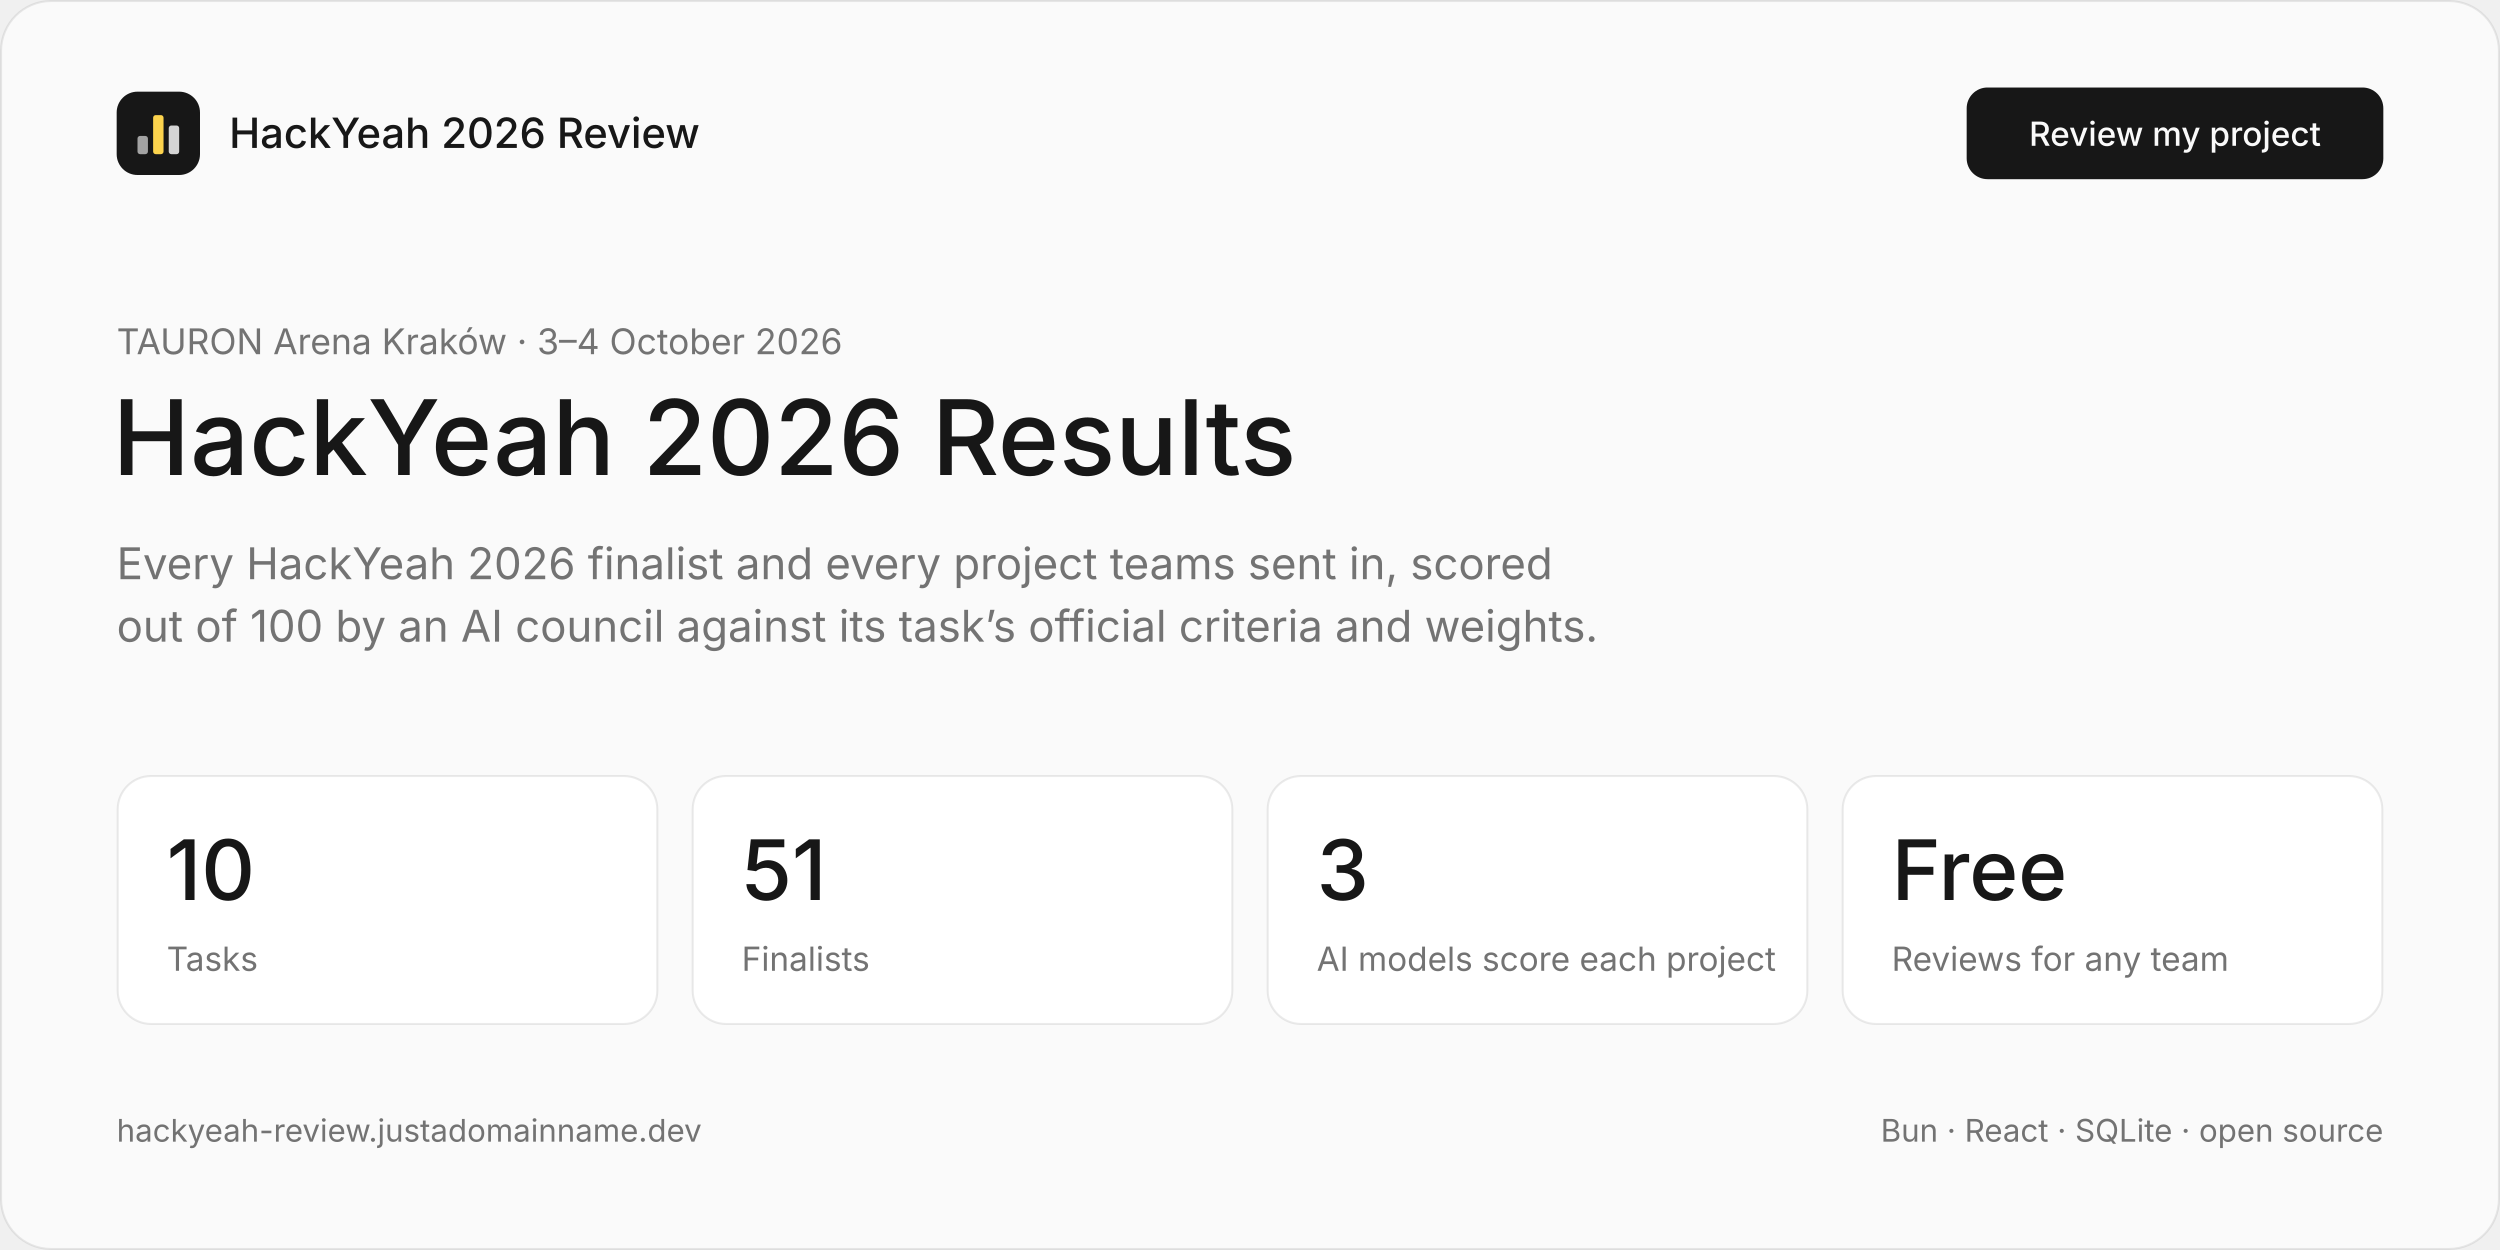
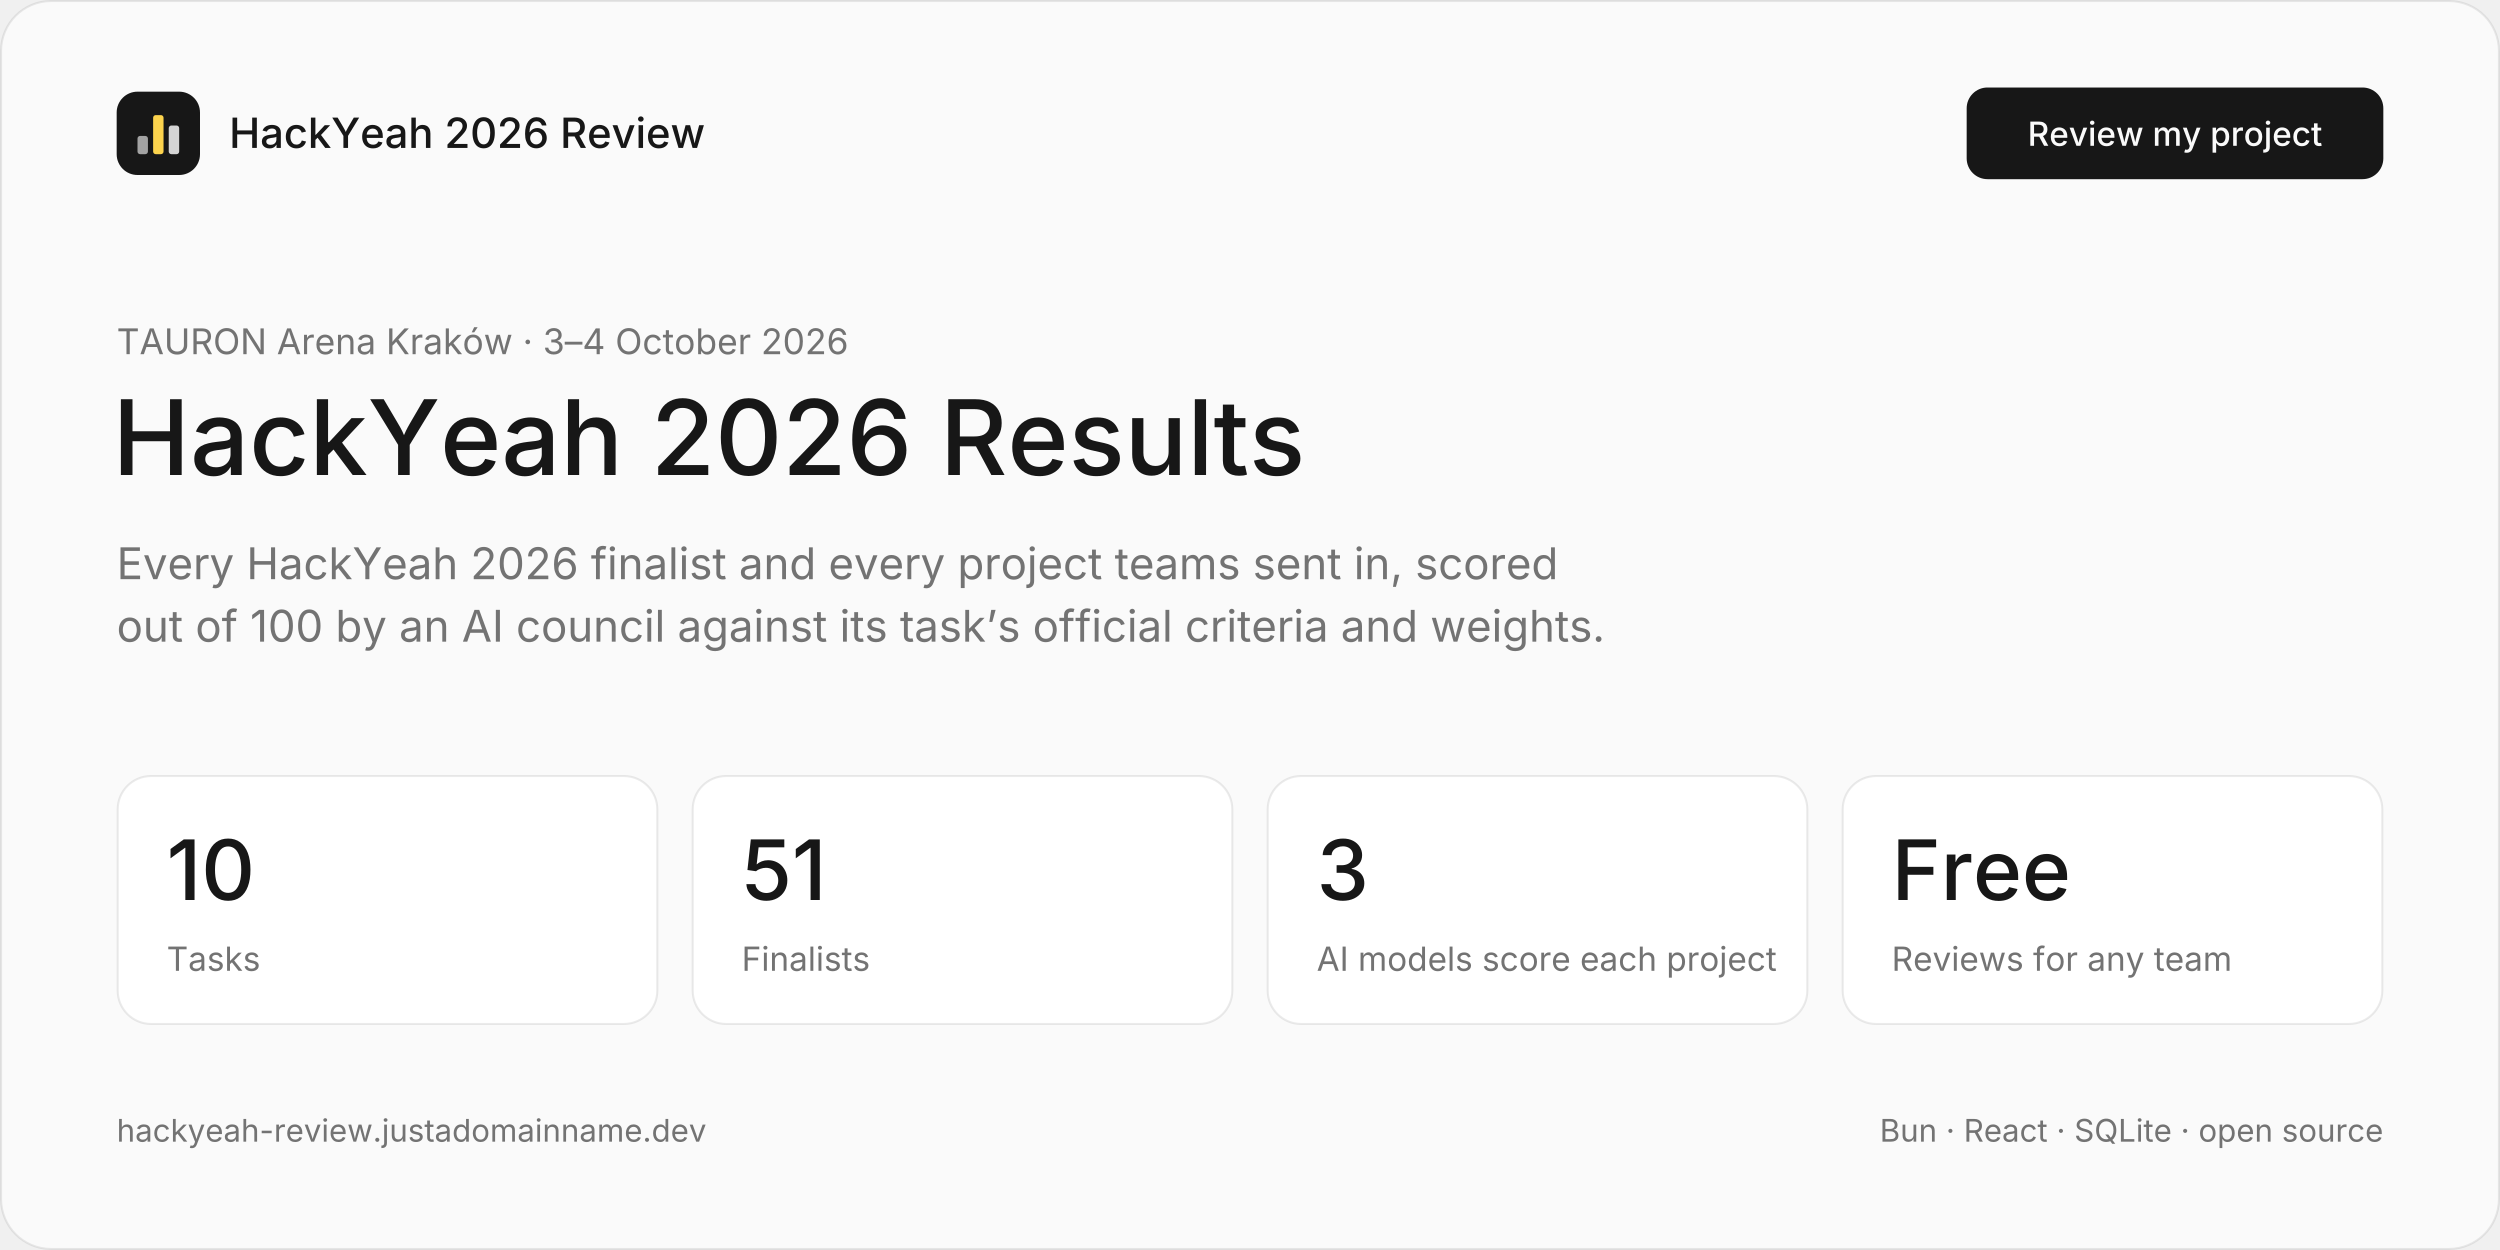
<svg xmlns="http://www.w3.org/2000/svg" width="1200" height="600" viewBox="0 0 1200 600" role="img" aria-label="HackYeah 2026 Results: every finalist and every project teams sent in, scored out of 100 by an AI council">
  <style>
-     text { font-family: Inter, -apple-system, BlinkMacSystemFont, "Segoe UI", Helvetica, Arial, sans-serif; fill: #171717; }
    .bg { fill: #fafafa; stroke: rgba(0, 0, 0, 0.08); }
    .card { fill: #ffffff; stroke: rgba(0, 0, 0, 0.08); }
+     .fg { fill: #171717; }
+     .muted { fill: #737373; }
    .btn { fill: #171717; }
    .btn-text { fill: #fafafa; }
-     .muted { fill: #737373; }
    .icon { stroke: none; }
    @media (prefers-color-scheme: dark) {
-       text { fill: #f5f5f5; }
      .bg { fill: #171717; stroke: rgba(255, 255, 255, 0.1); }
      .card { fill: #252525; stroke: rgba(255, 255, 255, 0.08); }
+       .fg { fill: #f5f5f5; }
+       .muted { fill: #a3a3a3; }
      .btn { fill: #f5f5f5; }
      .btn-text { fill: #171717; }
-       .muted { fill: #a3a3a3; }
      .icon { stroke: rgba(255, 255, 255, 0.16); }
    }
  </style>
  <rect class="bg" x="0.5" y="0.5" width="1199" height="599" rx="24" />
  <g transform="translate(56 44) scale(1.25)">
    <rect class="icon" width="32" height="32" rx="8" fill="#171717" />
    <rect x="8" y="17" width="4" height="7" rx="1" fill="#a3a3a3" />
    <rect x="14" y="9" width="4" height="15" rx="1" fill="#fcd34d" />
    <rect x="20" y="13" width="4" height="11" rx="1" fill="#d4d4d4" />
  </g>
-   <text x="110" y="71" font-size="20" font-weight="500">HackYeah 2026 Review</text>
  <rect class="btn" x="944" y="42" width="200" height="44" rx="10" />
-   <text class="btn-text" x="1044" y="70" font-size="16" font-weight="500" text-anchor="middle">Review my project</text>
-   <text class="muted" x="56" y="170" font-size="17">TAURON Arena Kraków · 3–4 October 2026</text>
-   <text x="54" y="228" font-size="50" font-weight="500">HackYeah 2026 Results</text>
-   <text class="muted" font-size="21">
-     <tspan x="56" y="278">Every HackYeah 2026 finalist and every project teams sent in, scored</tspan>
-     <tspan x="56" y="308">out of 100 by an AI council against its task’s official criteria and weights.</tspan>
-   </text>
-   <g font-variant-numeric="tabular-nums">
-     <rect class="card" x="56.5" y="372.5" width="259" height="119" rx="16" />
-     <text x="80" y="432" font-size="40" font-weight="500">10</text>
-     <text class="muted" x="80" y="466" font-size="16">Tasks</text>
-     <rect class="card" x="332.5" y="372.5" width="259" height="119" rx="16" />
-     <text x="356" y="432" font-size="40" font-weight="500">51</text>
-     <text class="muted" x="356" y="466" font-size="16">Finalists</text>
-     <rect class="card" x="608.5" y="372.5" width="259" height="119" rx="16" />
-     <text x="632" y="432" font-size="40" font-weight="500">3</text>
-     <text class="muted" x="632" y="466" font-size="16">AI models score each project</text>
-     <rect class="card" x="884.5" y="372.5" width="259" height="119" rx="16" />
-     <text x="908" y="432" font-size="40" font-weight="500">Free</text>
-     <text class="muted" x="908" y="466" font-size="16">Reviews for any team</text>
-   </g>
-   <text class="muted" x="56" y="548" font-size="15">hackyeah-review.justadomainname.dev</text>
-   <text class="muted" x="1144" y="548" font-size="15" text-anchor="end">Bun · React · SQLite · open source</text>
+   <rect class="card" x="56.5" y="372.5" width="259" height="119" rx="16" />
+   <rect class="card" x="332.5" y="372.5" width="259" height="119" rx="16" />
+   <rect class="card" x="608.5" y="372.5" width="259" height="119" rx="16" />
+   <rect class="card" x="884.5" y="372.5" width="259" height="119" rx="16" />
+   <defs>
+     <path id="g500-38" d="M393 0L165 0L165-1490L393-1490L393-860L1131-860L1131-1490L1360-1490L1360 0L1131 0L1131-664L393-664" />
+     <path id="g500-130" d="M461 25Q355 25 269-14Q183-54 133-130Q83-206 83-316Q83-411 120-472Q156-533 219-569Q281-605 358-623Q434-641 513-650Q612-662 674-669Q736-677 766-694Q795-712 795-751L795-757Q795-820 771-863Q747-906 700-929Q652-953 581-953Q508-953 456-930Q403-908 371-873Q338-838 322-800L115-854Q153-954 224-1015Q295-1076 387-1104Q479-1132 577-1132Q645-1132 721-1116Q797-1100 864-1058Q931-1016 973-940Q1015-864 1015-742L1015 0L802 0L802-153L791-153Q769-110 726-69Q683-28 618-1Q552 25 461 25M510-152Q600-152 664-187Q728-222 762-280Q796-338 796-403L796-546Q784-534 751-524Q717-515 674-507Q631-500 591-495Q551-490 525-487Q463-479 412-460Q360-441 330-406Q299-371 299-313Q299-260 327-224Q354-188 401-170Q448-152 510-152" />
+     <path id="g500-146" d="M618 23Q460 23 343-49Q226-121 161-251Q96-381 96-553Q96-727 161-857Q226-988 343-1060Q460-1132 618-1132Q705-1132 781-1109Q857-1087 919-1044Q980-1002 1023-940Q1065-879 1086-802L877-752Q866-795 843-830Q820-866 788-892Q755-918 713-932Q670-946 619-946Q518-946 452-892Q385-839 353-750Q320-661 320-553Q320-446 353-357Q385-269 452-216Q518-163 619-163Q671-163 714-177Q757-192 791-218Q825-245 848-282Q871-320 881-365L1089-315Q1069-236 1026-173Q983-111 922-67Q860-23 783 0Q706 23 618 23" />
+     <path id="g500-180" d="M368 0L148 0L148-1490L368-1490L368-646L388-646L829-1118L1093-1118L643-636L1124 0L852 0L475-501L368-394" />
+     <path id="g500-119" d="M828 0L600 0L600-593L51-1490L317-1490L597-1015Q644-937 680-865Q698-828 716-783Q735-830 754-868Q789-940 833-1015L1110-1490L1375-1490L828-593" />
+     <path id="g500-151" d="M630 23Q465 23 345-48Q225-119 161-248Q96-377 96-551Q96-723 160-854Q223-985 339-1058Q455-1132 611-1132Q707-1132 796-1100Q885-1069 956-1002Q1027-935 1069-828Q1110-722 1110-570L1110-492L317-492Q321-391 357-320Q396-240 467-199Q538-159 632-159Q694-159 744-176Q794-194 831-229Q867-265 886-317L1093-268Q1066-182 1003-116Q939-50 845-13Q750 23 630 23M318-656L892-656Q885-726 862-784Q830-862 768-906Q705-950 611-950Q518-950 452-905Q386-860 352-787Q323-726 318-656" />
+     <path id="g500-164" d="M368-662L368 0L148 0L148-1490L366-1490L366-918Q411-1012 479-1063Q572-1132 704-1132Q818-1132 904-1084Q989-1036 1037-942Q1084-849 1084-710L1084 0L864 0L864-683Q864-804 801-872Q738-940 628-940Q554-940 495-907Q436-875 402-813Q368-751 368-662" />
+     <path id="g500-260" d="M1128 0L144 0L144-165L650-688Q728-770 780-833Q832-896 859-954Q886-1012 886-1078Q886-1153 852-1207Q817-1261 758-1290Q698-1319 622-1319Q543-1319 484-1286Q425-1254 393-1195Q361-1136 361-1056L142-1056Q142-1192 205-1294Q268-1397 377-1453Q486-1510 626-1510Q768-1510 876-1454Q983-1398 1044-1302Q1105-1207 1105-1086Q1105-1004 1075-926Q1044-848 968-750Q891-652 752-512L460-207L460-195L1128-195" />
+     <path id="g500-258" d="M661 20Q487 20 365-70Q243-160 178-330Q113-501 113-744Q113-986 178-1157Q243-1328 366-1419Q488-1510 661-1510Q833-1510 956-1419Q1079-1328 1144-1157Q1209-986 1209-744Q1209-502 1145-331Q1080-160 958-70Q835 20 661 20M661-175Q764-175 836-242Q908-310 946-437Q983-564 983-744Q983-925 946-1053Q908-1181 836-1248Q764-1316 661-1316Q558-1316 486-1248Q414-1180 376-1052Q338-925 338-744Q338-564 376-437Q414-310 486-242Q558-175 661-175" />
+     <path id="g500-264" d="M659 20Q559 20 462-15Q364-51 286-132Q207-214 160-352Q113-490 113-695Q113-889 152-1040Q191-1191 265-1296Q339-1401 443-1455Q547-1510 678-1510Q810-1510 914-1457Q1017-1405 1083-1313Q1148-1221 1164-1102L940-1102Q917-1193 851-1251Q784-1310 678-1310Q569-1310 492-1246Q414-1182 374-1062Q333-943 333-774L344-774Q382-837 438-882Q494-928 565-952Q635-976 713-976Q843-976 948-913Q1053-851 1116-740Q1178-629 1178-487Q1178-344 1113-229Q1048-114 932-47Q815 20 659 20M658-172Q743-172 810-214Q877-256 917-326Q956-397 956-484Q956-570 918-639Q880-709 814-750Q747-791 662-791Q598-791 544-766Q489-742 448-698Q407-655 384-599Q361-544 361-482Q361-399 400-328Q438-258 506-215Q573-172 658-172" />
+     <path id="g500-87" d="M393 0L165 0L165-1490L699-1490Q871-1490 986-1430Q1101-1371 1158-1265Q1215-1159 1215-1022Q1215-884 1158-780Q1100-677 985-620Q965-610 943-602L1271 0L1012 0L710-563Q704-563 697-563L393-563L393 0M393-1295L393-758L675-758Q785-758 853-789Q920-821 952-880Q984-939 984-1022Q984-1106 952-1167Q920-1228 852-1261Q784-1295 673-1295" />
+     <path id="g500-230" d="M708 0L468 0L46-1118L284-1118L505-483Q542-378 568-273Q579-230 590-187Q600-230 611-273Q637-378 673-483L894-1118L1130-1118" />
+     <path id="g500-167" d="M368 0L148 0L148-1118L368-1118L368 0M259-1289Q202-1289 162-1327Q121-1365 121-1419Q121-1474 162-1512Q202-1550 259-1550Q316-1550 357-1512Q398-1474 398-1419Q398-1365 357-1327Q316-1289 259-1289" />
+     <path id="g500-233" d="M614 0L393 0L57-1118L289-1118L412-655Q439-551 470-424Q493-330 514-220Q536-326 558-418Q589-546 617-655L740-1118L960-1118L1081-655Q1109-549 1140-421Q1162-328 1183-221Q1204-327 1226-419Q1256-547 1284-655L1407-1118L1641-1118L1304 0L1083 0L945-481Q924-554 904-633Q884-713 865-796Q857-831 849-866Q841-831 833-797Q813-713 793-632Q773-552 752-481" />
+     <path id="g500-187" d="M368 0L148 0L148-1118L357-1118L362-910Q384-971 420-1015Q470-1076 537-1106Q604-1137 677-1137Q799-1137 874-1062Q934-1001 963-903Q985-962 1023-1007Q1077-1071 1154-1104Q1230-1137 1317-1137Q1416-1137 1497-1094Q1577-1051 1624-966Q1671-881 1671-754L1671 0L1451 0L1451-732Q1451-844 1389-894Q1326-944 1241-944Q1172-944 1122-915Q1072-886 1045-834Q1018-783 1018-716L1018 0L801 0L801-746Q801-836 744-890Q686-944 597-944Q536-944 484-915Q431-887 400-831Q368-776 368-695" />
+     <path id="g500-240" d="M133 402L187 223L212 229Q269 244 315 237Q360 230 394 195Q427 159 447 87L471 5L46-1118L284-1118L505-483Q542-377 567-272Q576-231 586-190Q597-231 608-273Q634-378 671-483L896-1118L1132-1118L646 155Q612 245 563 305Q513 365 445 396Q377 426 287 426Q235 426 194 419Q153 411 133 402" />
+     <path id="g500-207" d="M368 418L148 418L148-1118L362-1118L362-936L380-936Q400-971 436-1017Q471-1063 535-1097Q598-1132 703-1132Q837-1132 943-1064Q1048-996 1109-867Q1170-738 1170-556Q1170-376 1110-246Q1050-117 945-47Q839 22 703 22Q602 22 538-12Q473-47 437-93Q400-139 380-175L368-175L368 418M654-165Q750-165 815-217Q880-269 913-358Q945-447 945-558Q945-668 913-755Q880-843 816-894Q751-945 654-945Q560-945 495-896Q430-848 397-761Q364-675 364-558Q364-442 398-353Q431-265 496-215Q561-165 654-165" />
+     <path id="g500-210" d="M368 0L148 0L148-1118L361-1118L361-938L373-938Q404-1030 481-1082Q558-1134 656-1134Q677-1134 704-1132Q731-1131 749-1128L749-918Q737-922 703-926Q669-930 634-930Q558-930 497-898Q436-866 402-809Q368-753 368-679" />
+     <path id="g500-195" d="M618 23Q461 23 344-49Q226-121 161-251Q96-381 96-553Q96-727 161-857Q226-988 344-1060Q461-1132 618-1132Q776-1132 894-1060Q1011-988 1076-857Q1141-727 1141-553Q1141-381 1076-251Q1011-121 894-49Q776 23 618 23M618-163Q720-163 787-216Q853-270 886-358Q918-447 918-553Q918-660 886-749Q853-839 787-892Q720-946 618-946Q517-946 451-892Q385-839 353-750Q320-661 320-553Q320-447 353-358Q385-270 451-216Q517-163 618-163" />
+     <path id="g500-179" d="M147 71L147-1118L368-1118L368 72Q369 186 328 263Q286 340 206 379Q126 418 10 418L-34 418L-34 229L1 229Q79 229 113 189Q147 148 147 71M258-1289Q201-1289 161-1327Q120-1365 120-1419Q120-1474 161-1512Q201-1550 258-1550Q315-1550 356-1512Q397-1474 397-1419Q397-1365 356-1327Q315-1289 258-1289" />
+     <path id="g500-217" d="M403-1118L626-1118L626-939L403-939L403-302Q403-235 432-203Q460-172 525-172Q542-172 570-176Q598-180 618-184L657-8Q622 4 582 10Q542 15 503 15Q351 15 267-63Q183-142 183-284L183-939L20-939L20-1118L183-1118L183-1384L403-1384" />
+     <path id="g400-93" d="M567-1322L98-1322L98-1490L1224-1490L1224-1322L757-1322L757 0L567 0" />
+     <path id="g400-2" d="M254 0L52 0L593-1490L813-1490L1361 0L1161 0L1012-416L398-416L254 0M456-582L953-582L845-884Q816-966 778-1089Q746-1190 702-1338Q659-1188 627-1085Q587-960 561-884" />
+     <path id="g400-95" d="M763 24Q587 24 456-45Q324-114 252-234Q180-354 180-507L180-1490L370-1490L370-522Q370-415 418-331Q465-248 553-200Q641-152 763-152Q885-152 973-200Q1060-248 1107-331Q1154-415 1154-522L1154-1490L1344-1490L1344-507Q1344-354 1272-234Q1200-114 1070-45Q939 24 763 24" />
+     <path id="g400-87" d="M370 0L180 0L180-1490L690-1490Q864-1490 977-1430Q1089-1371 1144-1267Q1198-1163 1198-1030Q1198-897 1144-795Q1089-693 977-636Q951-622 922-612L1256 0L1036 0L726-579Q709-578 691-578L370-578L370 0M370-1323L370-747L682-747Q800-747 872-781Q943-816 976-879Q1009-943 1009-1030Q1009-1119 976-1184Q943-1250 871-1286Q799-1323 680-1323" />
+     <path id="g400-66" d="M784 20Q593 20 444-72Q294-165 208-336Q122-508 122-744Q122-981 208-1152Q294-1324 444-1417Q593-1510 784-1510Q975-1510 1124-1417Q1273-1324 1359-1152Q1444-981 1444-744Q1444-508 1359-336Q1273-165 1124-72Q975 20 784 20M784-156Q917-156 1025-223Q1132-291 1196-422Q1259-554 1259-744Q1259-936 1196-1067Q1132-1199 1025-1266Q917-1334 784-1334Q650-1334 542-1266Q434-1198 371-1066Q307-935 307-744Q307-554 371-423Q434-292 542-224Q650-156 784-156" />
+     <path id="g400-61" d="M371 0L180 0L180-1490L404-1490L1010-537Q1034-500 1068-442Q1102-384 1142-311Q1164-270 1185-226Q1181-274 1179-320Q1175-398 1174-464Q1173-530 1173-576L1173-1490L1363-1490L1363 0L1137 0L597-848Q560-907 523-969Q485-1032 437-1118Q402-1179 356-1262Q359-1189 362-1124Q366-1030 369-960Q371-890 371-850" />
+     <path id="g400-210" d="M338 0L158 0L158-1118L332-1118L332-946L344-946Q375-1031 455-1082Q534-1134 634-1134Q654-1134 682-1133Q709-1132 725-1131L725-950Q717-952 685-956Q653-960 617-960Q537-960 474-926Q410-893 374-834Q338-776 338-700" />
+     <path id="g400-151" d="M628 24Q466 24 349-48Q231-120 168-249Q104-378 104-550Q104-722 166-853Q228-984 342-1058Q455-1132 607-1132Q696-1132 783-1102Q869-1073 940-1007Q1010-942 1052-835Q1094-728 1094-573L1094-498L286-498Q290-390 329-312Q372-225 450-180Q527-136 629-136Q695-136 749-155Q803-174 842-212Q881-251 902-308L1076-260Q1050-176 988-112Q926-48 835-12Q743 24 628 24M287-650L911-650Q904-726 879-790Q844-875 776-923Q708-972 607-972Q506-972 434-922Q362-873 324-794Q292-726 287-650" />
+     <path id="g400-190" d="M338-670L338 0L158 0L158-1118L331-1118L332-911Q379-1016 453-1067Q547-1132 674-1132Q787-1132 872-1085Q957-1039 1005-945Q1052-852 1052-710L1052 0L872 0L872-695Q872-824 805-897Q737-970 620-970Q540-970 476-935Q412-900 375-833Q338-766 338-670" />
+     <path id="g400-130" d="M471 26Q365 26 279-14Q192-54 141-131Q90-208 90-318Q90-414 128-474Q166-534 230-568Q293-603 370-620Q447-637 525-647Q625-660 688-667Q751-674 782-691Q812-708 812-749L812-755Q812-825 786-873Q760-922 708-948Q656-974 578-974Q498-974 441-949Q384-924 349-886Q313-849 295-810L122-867Q165-969 238-1026Q311-1084 399-1108Q487-1132 573-1132Q629-1132 701-1118Q772-1105 839-1065Q905-1025 949-946Q992-868 992-737L992 0L815 0L815-152L803-152Q784-113 742-71Q700-30 633-2Q566 26 471 26M502-133Q602-133 671-172Q740-211 776-273Q812-336 812-404L812-559Q801-546 764-535Q727-525 680-517Q632-509 588-503Q543-498 517-495Q452-487 396-467Q339-448 305-410Q271-373 271-309Q271-251 301-212Q331-173 383-153Q435-133 502-133" />
+     <path id="g400-52" d="M370 0L180 0L180-1490L370-1490L370-980L367-706Q390-735 412-763Q462-827 515-888Q568-949 624-1009L1069-1490L1318-1490L716-845L1319 0L1094 0L585-716L370-489" />
+     <path id="g400-180" d="M338 0L158 0L158-1490L338-1490L338-625L360-625L838-1118L1061-1118L593-638L1096 0L865 0L456-523L338-412" />
+     <path id="g400-200" d="M613 24Q461 24 347-48Q232-120 168-250Q104-380 104-552Q104-727 168-857Q232-988 347-1060Q461-1132 613-1132Q766-1132 881-1060Q996-988 1060-857Q1124-727 1124-552Q1124-380 1060-250Q996-120 881-48Q766 24 613 24M613-137Q726-137 799-195Q872-253 907-347Q942-442 942-552Q942-663 907-758Q872-854 799-912Q726-971 613-971Q501-971 429-912Q357-854 322-759Q287-664 287-552Q287-442 322-347Q357-253 429-195Q501-137 613-137M681-1264L534-1264L674-1558L875-1558" />
+     <path id="g400-233" d="M588 0L409 0L70-1118L261-1118L397-630Q425-530 457-404Q481-308 505-194Q527-303 550-397Q581-524 610-630L744-1118L936-1118L1068-630Q1096-527 1127-401Q1149-306 1172-196Q1195-305 1219-399Q1250-525 1279-630L1415-1118L1606-1118L1267 0L1088 0L943-506Q921-583 900-663Q879-743 859-827Q849-870 838-914Q828-871 818-828Q797-743 776-662Q755-581 733-506" />
+     <path id="g400-368" d="M295-573Q239-573 200-612Q160-652 160-708Q160-764 200-803Q239-843 295-843Q351-843 391-803Q430-764 430-708Q430-652 391-612Q351-573 295-573" />
+     <path id="g400-261" d="M635 20Q489 20 376-30Q263-80 197-169Q130-258 125-376L317-376Q323-305 366-253Q408-202 478-174Q547-147 632-147Q726-147 799-179Q871-212 913-271Q955-330 955-407Q955-488 915-549Q874-611 797-646Q720-681 609-681L488-681L488-846L609-846Q696-846 763-877Q829-909 866-966Q903-1023 903-1100Q903-1174 871-1229Q838-1284 778-1314Q718-1345 637-1345Q561-1345 495-1317Q428-1290 386-1239Q343-1188 340-1115L157-1115Q161-1232 227-1321Q293-1410 402-1460Q510-1510 641-1510Q780-1510 881-1454Q981-1398 1035-1307Q1089-1216 1089-1110Q1089-984 1023-896Q956-808 842-774L842-762Q937-747 1005-698Q1072-649 1108-574Q1143-499 1143-405Q1143-283 1077-187Q1011-91 896-35Q781 20 635 20" />
+     <path id="g400-345" d="M0-719L1024-719L1024-553L0-553" />
+     <path id="g400-262" d="M821-303L120-303L120-458L772-1490L1003-1490L1003-470L1205-470L1205-303L1003-303L1003 0L821 0L821-303M323-470L822-470L822-1252L810-1252L323-482" />
+     <path id="g400-146" d="M613 24Q461 24 347-48Q232-120 168-250Q104-380 104-552Q104-727 168-857Q232-988 347-1060Q461-1132 613-1132Q694-1132 766-1111Q838-1090 898-1050Q957-1011 1000-953Q1043-896 1066-823L893-774Q881-817 856-853Q831-889 796-915Q760-942 714-956Q668-971 613-971Q501-971 429-912Q357-854 322-759Q287-664 287-552Q287-442 322-347Q357-253 429-195Q501-137 613-137Q669-137 716-152Q763-167 800-194Q836-222 861-260Q886-298 898-343L1070-294Q1048-219 1005-160Q961-102 901-60Q841-19 768 3Q695 24 613 24" />
+     <path id="g400-217" d="M368-1118L598-1118L598-964L368-964L368-290Q368-215 399-180Q429-146 500-146Q517-146 544-150Q570-154 592-158L629-6Q601 4 566 9Q530 14 495 14Q350 14 269-62Q188-139 188-276L188-964L20-964L20-1118L188-1118L188-1384L368-1384" />
+     <path id="g400-195" d="M613 24Q461 24 347-48Q232-120 168-250Q104-380 104-552Q104-727 168-857Q232-988 347-1060Q461-1132 613-1132Q766-1132 881-1060Q996-988 1060-857Q1124-727 1124-552Q1124-380 1060-250Q996-120 881-48Q766 24 613 24M613-137Q726-137 799-195Q872-253 907-347Q942-442 942-552Q942-663 907-758Q872-854 799-912Q726-971 613-971Q501-971 429-912Q357-854 322-759Q287-664 287-552Q287-442 322-347Q357-253 429-195Q501-137 613-137" />
+     <path id="g400-143" d="M677 24Q571 24 506-12Q441-49 406-95Q371-142 352-173L332-173L332 0L158 0L158-1490L338-1490L338-939L352-939Q371-969 405-1014Q439-1060 503-1096Q567-1132 676-1132Q816-1132 923-1062Q1029-992 1090-862Q1150-733 1150-556Q1150-378 1090-248Q1030-118 924-47Q817 24 677 24M650-137Q755-137 826-193Q896-250 932-345Q967-441 967-558Q967-674 932-767Q897-861 827-916Q756-971 650-971Q547-971 477-919Q407-867 372-774Q336-682 336-558Q336-434 372-339Q408-244 479-190Q549-137 650-137" />
+     <path id="g400-260" d="M1103 0L154 0L154-137L649-674Q732-764 787-832Q842-900 870-961Q898-1023 898-1092Q898-1170 861-1227Q824-1284 761-1314Q698-1345 618-1345Q533-1345 471-1310Q408-1276 374-1213Q340-1151 340-1067L158-1067Q158-1199 219-1299Q280-1399 385-1454Q490-1510 623-1510Q756-1510 859-1454Q961-1399 1020-1305Q1078-1211 1078-1094Q1078-1013 1049-936Q1020-860 947-763Q874-666 742-526L416-179L416-167L1103-167" />
+     <path id="g400-258" d="M646 20Q480 20 363-70Q246-160 184-330Q122-501 122-744Q122-986 185-1157Q247-1328 364-1419Q481-1510 646-1510Q811-1510 929-1419Q1046-1328 1108-1157Q1170-986 1170-744Q1170-502 1109-331Q1047-160 930-70Q813 20 646 20M646-146Q755-146 831-217Q907-288 947-421Q987-555 987-744Q987-934 947-1068Q907-1203 831-1274Q755-1345 646-1345Q537-1345 461-1273Q385-1202 345-1068Q305-934 305-744Q305-555 345-421Q385-288 461-217Q537-146 646-146" />
+     <path id="g400-264" d="M646 20Q553 20 460-14Q367-48 291-128Q214-208 168-345Q122-482 122-688Q122-885 160-1037Q197-1190 269-1295Q340-1401 441-1455Q542-1510 669-1510Q794-1510 893-1460Q992-1410 1055-1321Q1118-1232 1136-1115L950-1115Q925-1212 855-1277Q785-1342 669-1342Q555-1342 473-1275Q390-1208 346-1081Q302-955 302-776L314-776Q354-838 410-882Q466-927 535-950Q604-974 681-974Q809-974 915-911Q1021-848 1085-736Q1148-625 1148-481Q1148-342 1086-228Q1024-115 911-47Q798 20 646 20M646-147Q736-147 808-192Q880-237 922-312Q964-388 964-481Q964-572 924-646Q883-721 812-765Q741-809 651-809Q583-809 525-782Q466-756 422-709Q378-663 354-603Q329-544 329-479Q329-391 370-315Q411-240 483-193Q555-147 646-147" />
+     <path id="g500-213" d="M549 23Q428 23 334-12Q239-47 179-115Q118-184 98-283L305-326Q328-239 391-197Q454-155 551-155Q657-155 720-199Q783-244 783-306Q783-360 745-395Q706-430 626-447L438-490Q282-525 206-602Q130-679 130-799Q130-899 186-974Q242-1049 339-1090Q436-1132 563-1132Q684-1132 770-1097Q856-1062 910-999Q963-936 986-853L789-810Q768-869 716-913Q664-958 565-958Q474-958 413-917Q352-876 352-813Q352-757 393-722Q433-688 525-667L705-627Q860-592 935-517Q1010-442 1010-325Q1010-223 952-144Q893-66 790-21Q686 23 549 23" />
+     <path id="g500-220" d="M529 14Q415 14 329-34Q243-82 196-176Q148-270 148-408L148-1118L368-1118L368-435Q368-314 432-246Q495-178 604-178Q679-178 738-210Q796-243 830-305Q864-368 864-456L864-1118L1084-1118L1084 0L874 0L873-218Q827-109 751-54Q657 14 529 14" />
+     <path id="g500-183" d="M148-1490L368-1490L368 0L148 0" />
+     <path id="g400-23" d="M1097 0L180 0L180-1490L1088-1490L1088-1322L370-1322L370-836L1039-836L1039-668L370-668L370-168L1097-168" />
+     <path id="g400-230" d="M670 0L481 0L54-1118L251-1118L489-455Q527-352 554-250Q565-207 576-165Q587-207 599-250Q625-352 662-455L900-1118L1097-1118" />
+     <path id="g400-240" d="M140 405L186 249L205 254Q260 268 305 262Q350 255 386 217Q422 179 449 99L481 6L54-1118L251-1118L489-455Q527-351 553-249Q564-207 575-165Q586-207 598-250Q624-352 661-455L901-1118L1097-1118L606 167Q572 256 525 314Q477 371 414 399Q351 426 272 426Q224 426 189 419Q154 412 140 405" />
+     <path id="g400-38" d="M370 0L180 0L180-1490L370-1490L370-846L1152-846L1152-1490L1342-1490L1342 0L1152 0L1152-678L370-678" />
+     <path id="g400-119" d="M790 0L600 0L600-610L52-1490L272-1490L567-1009Q617-928 656-855Q676-816 697-766Q718-818 739-858Q778-932 825-1009L1119-1490L1338-1490L790-610" />
+     <path id="g400-164" d="M338-670L338 0L158 0L158-1490L338-1490L338-925Q384-1020 453-1067Q547-1132 674-1132Q787-1132 873-1085Q958-1039 1006-945Q1053-852 1053-710L1053 0L872 0L872-695Q872-824 805-897Q737-970 620-970Q540-970 476-935Q412-900 375-833Q338-766 338-670" />
+     <path id="g400-160" d="M420-1118L678-1118L678-964L420-964L420 0L240 0L240-964L20-964L20-1118L240-1118L240-1267Q240-1364 286-1429Q331-1494 404-1527Q477-1560 558-1560Q622-1560 664-1549Q706-1539 726-1530L676-1376Q662-1381 640-1387Q617-1393 579-1393Q496-1393 458-1350Q420-1308 420-1227" />
+     <path id="g400-167" d="M338 0L158 0L158-1118L338-1118L338 0M249-1301Q198-1301 161-1336Q124-1371 124-1420Q124-1470 161-1504Q198-1539 249-1539Q301-1539 338-1504Q375-1470 375-1420Q375-1371 338-1336Q301-1301 249-1301" />
+     <path id="g400-183" d="M158-1490L338-1490L338 0L158 0" />
+     <path id="g400-213" d="M538 24Q423 24 334-9Q244-43 186-109Q128-175 108-271L279-312Q303-220 370-177Q436-134 536-134Q653-134 723-184Q792-234 792-303Q792-361 752-399Q711-438 628-457L442-501Q290-537 216-612Q142-688 142-806Q142-902 196-975Q250-1049 344-1090Q437-1132 556-1132Q671-1132 752-1097Q832-1063 883-1002Q933-942 958-863L795-821Q772-881 719-930Q665-979 557-979Q457-979 391-933Q324-887 324-817Q324-755 369-717Q414-680 512-657L681-617Q833-581 906-505Q979-430 979-315Q979-217 924-140Q868-64 769-20Q669 24 538 24" />
+     <path id="g400-149" d="M577 24Q438 24 331-47Q224-118 164-248Q104-378 104-556Q104-733 165-862Q225-992 332-1062Q439-1132 578-1132Q687-1132 751-1096Q815-1060 850-1014Q884-969 902-939L916-939L916-1490L1096-1490L1096 0L922 0L922-173L902-173Q884-142 849-95Q813-49 749-12Q684 24 577 24M604-137Q706-137 776-190Q846-244 882-339Q918-434 918-558Q918-682 883-774Q847-867 777-919Q707-971 604-971Q498-971 428-916Q357-861 322-767Q287-674 287-558Q287-441 323-345Q358-250 429-193Q500-137 604-137" />
+     <path id="g400-207" d="M338 418L158 418L158-1118L332-1118L332-939L352-939Q371-969 405-1014Q439-1060 503-1096Q567-1132 676-1132Q816-1132 923-1062Q1029-992 1090-862Q1150-733 1150-556Q1150-378 1090-248Q1030-118 924-47Q817 24 677 24Q571 24 506-12Q441-49 406-95Q371-142 352-173L338-173L338 418M650-137Q755-137 826-193Q896-250 932-345Q967-441 967-558Q967-674 932-767Q897-861 827-916Q756-971 650-971Q547-971 477-919Q407-867 372-774Q336-682 336-558Q336-434 372-339Q408-244 479-190Q549-137 650-137" />
+     <path id="g400-179" d="M157 80L157-1118L338-1118L338 80Q339 186 302 262Q265 338 192 378Q119 418 10 418L-26 418L-26 252L7 252Q85 252 121 208Q157 163 157 80M248-1301Q197-1301 160-1336Q123-1371 123-1420Q123-1470 160-1504Q197-1539 248-1539Q300-1539 337-1504Q374-1470 374-1420Q374-1371 337-1336Q300-1301 248-1301" />
+     <path id="g400-187" d="M338 0L158 0L158-1118L333-1118L334-913Q356-975 393-1019Q442-1078 509-1108Q575-1138 647-1138Q769-1138 845-1063Q906-1002 932-911Q953-967 991-1011Q1044-1072 1120-1105Q1195-1138 1284-1138Q1381-1138 1461-1096Q1541-1054 1589-969Q1636-884 1636-754L1636 0L1456 0L1456-749Q1456-870 1388-922Q1320-974 1230-974Q1155-974 1101-942Q1046-911 1017-856Q987-801 987-730L987 0L807 0L807-767Q807-860 745-917Q683-974 588-974Q523-974 466-943Q408-913 373-853Q338-793 338-704" />
+     <path id="g400-362" d="M266 359L128 359L216-208L422-208" />
+     <path id="g400-220" d="M537 14Q424 14 339-32Q253-79 206-173Q158-267 158-408L158-1118L338-1118L338-423Q338-294 406-221Q474-148 591-148Q671-148 735-183Q798-218 835-285Q872-353 872-448L872-1118L1053-1118L1053 0L879 0L879-209Q831-100 756-50Q660 14 537 14" />
+     <path id="g400-259" d="M420-1490L653-1490L653 0L466 0L466-1314L456-1314L96-1047L96-1251" />
+     <path id="g400-41" d="M180-1490L370-1490L370 0L180 0" />
+     <path id="g400-161" d="M611 442Q487 442 397 411Q306 379 246 327Q186 275 151 214L297 120Q321 152 357 191Q392 230 453 258Q513 285 611 285Q745 285 832 221Q918 157 918 19L918-205L901-205Q882-173 848-129Q813-85 749-51Q684-18 576-18Q442-18 335-81Q228-145 166-267Q104-389 104-564Q104-737 165-864Q226-992 334-1062Q441-1132 580-1132Q688-1132 753-1096Q817-1061 852-1015Q887-969 906-939L923-939L923-1118L1098-1118L1098 29Q1098 173 1033 265Q968 356 858 399Q747 442 611 442M606-178Q708-178 778-224Q848-271 884-358Q920-446 920-568Q920-687 885-777Q849-868 779-919Q709-971 606-971Q500-971 429-916Q358-862 323-771Q287-680 287-568Q287-453 323-365Q359-277 430-227Q501-178 606-178" />
+     <path id="g400-353" d="M298-923L160-923L248-1490L454-1490" />
+     <path id="g400-363" d="M295 13Q239 13 200-26Q160-66 160-122Q160-178 200-217Q239-257 295-257Q351-257 391-217Q430-178 430-122Q430-66 391-26Q351 13 295 13" />
+     <path id="g500-259" d="M421-1490L685-1490L685 0L459 0L459-1283L449-1283L95-1025L95-1254" />
+     <path id="g500-263" d="M607 20Q468 20 359-33Q250-86 186-179Q121-272 116-390L338-390Q343-327 380-277Q417-228 477-200Q536-172 607-172Q692-172 758-211Q824-250 862-319Q899-389 899-478Q899-568 860-639Q821-711 753-751Q685-791 597-791Q529-791 461-767Q393-744 352-707L142-737L225-1490L1048-1490L1048-1295L416-1295L369-879L377-879Q421-922 494-950Q567-978 650-978Q752-978 838-941Q924-905 988-838Q1051-771 1087-680Q1122-590 1122-482Q1122-337 1056-223Q990-110 874-45Q757 20 607 20" />
+     <path id="g400-34" d="M370 0L180 0L180-1490L1081-1490L1081-1322L370-1322L370-812L1013-812L1013-644L370-644" />
+     <path id="g500-261" d="M643 20Q492 20 375-32Q257-84 189-176Q120-268 116-390L347-390Q352-324 392-276Q431-228 496-202Q561-176 641-176Q729-176 796-206Q863-236 902-290Q940-345 940-417Q940-492 902-548Q864-605 792-637Q720-669 617-669L490-669L490-855L617-855Q699-855 762-884Q825-914 860-967Q895-1020 895-1091Q895-1160 864-1211Q833-1262 777-1290Q721-1319 645-1319Q573-1319 511-1292Q448-1266 409-1218Q370-1170 367-1102L147-1102Q151-1223 219-1315Q286-1407 399-1458Q511-1510 649-1510Q792-1510 898-1454Q1003-1398 1060-1305Q1117-1213 1117-1104Q1117-978 1047-891Q977-805 860-774L860-763Q959-748 1029-699Q1099-651 1135-577Q1171-503 1171-409Q1171-286 1103-189Q1035-92 916-36Q796 20 643 20" />
+     <path id="g500-34" d="M393 0L165 0L165-1490L1092-1490L1092-1294L393-1294L393-815L1025-815L1025-620L393-620" />
+     <path id="g400-344" d="M144-719L798-719L798-553L144-553" />
+     <path id="g400-16" d="M725 0L180 0L180-1490L708-1490Q864-1490 966-1436Q1067-1383 1117-1293Q1166-1204 1166-1095Q1166-999 1132-936Q1098-874 1043-837Q987-800 922-782L922-768Q992-764 1062-720Q1131-676 1178-595Q1224-514 1224-397Q1224-285 1173-195Q1121-105 1011-52Q901 0 725 0M370-676L370-168L720-168Q894-168 968-235Q1041-302 1041-399Q1041-474 1003-537Q965-600 896-638Q826-676 730-676L370-676M370-1322L370-836L698-836Q778-836 843-867Q908-899 946-956Q984-1014 984-1091Q984-1188 917-1255Q849-1322 704-1322" />
+     <path id="g400-90" d="M657 26Q496 26 378-26Q259-78 192-171Q125-265 116-390L311-390Q319-306 368-251Q417-197 494-170Q570-144 657-144Q758-144 839-177Q919-210 966-270Q1013-330 1013-409Q1013-481 973-526Q932-571 865-600Q798-629 718-651L538-702Q358-753 258-848Q158-943 158-1091Q158-1217 226-1311Q294-1406 410-1458Q526-1510 670-1510Q817-1510 930-1458Q1043-1406 1109-1316Q1174-1227 1178-1114L992-1114Q979-1223 888-1282Q797-1342 664-1342Q568-1342 496-1310Q423-1279 383-1224Q343-1170 343-1100Q343-1022 392-974Q440-927 507-900Q573-874 627-859L776-818Q836-802 909-774Q981-746 1047-699Q1113-653 1156-581Q1198-510 1198-406Q1198-284 1135-186Q1071-88 950-31Q829 26 657 26" />
+     <path id="g400-86" d="M784 20Q593 20 444-72Q294-165 208-336Q122-508 122-744Q122-981 208-1152Q294-1324 444-1417Q593-1510 784-1510Q975-1510 1124-1417Q1273-1324 1359-1152Q1444-981 1444-744Q1444-508 1359-337Q1291-201 1184-115L1376 140L1178 140L1049-33Q929 20 784 20M938-182L722-466L920-466L1076-261Q1148-324 1196-423Q1259-554 1259-744Q1259-936 1196-1067Q1132-1199 1025-1266Q917-1334 784-1334Q650-1334 542-1266Q434-1198 371-1066Q307-935 307-744Q307-554 371-423Q434-292 542-224Q650-156 784-156Q866-156 938-182" />
+     <path id="g400-55" d="M1060 0L180 0L180-1490L370-1490L370-168L1060-168" />
+   </defs>
+   <g class="fg" transform="translate(110 71) scale(0.009766)">
+     <use href="#g500-38" x="0" />
+     <use href="#g500-130" x="1525" />
+     <use href="#g500-146" x="2688" />
+     <use href="#g500-180" x="3870" />
+     <use href="#g500-119" x="5015" />
+     <use href="#g500-151" x="6441" />
+     <use href="#g500-130" x="7644" />
+     <use href="#g500-164" x="8807" />
+     <use href="#g500-260" x="10585" />
+     <use href="#g500-258" x="11847" />
+     <use href="#g500-260" x="13169" />
+     <use href="#g500-264" x="14431" />
+     <use href="#g500-87" x="16267" />
+     <use href="#g500-151" x="17594" />
+     <use href="#g500-230" x="18797" />
+     <use href="#g500-167" x="19974" />
+     <use href="#g500-151" x="20490" />
+     <use href="#g500-233" x="21693" />
+   </g>
+   <g class="btn-text" transform="translate(973.27 70) scale(0.007813)">
+     <use href="#g500-87" x="0" />
+     <use href="#g500-151" x="1327" />
+     <use href="#g500-230" x="2530" />
+     <use href="#g500-167" x="3707" />
+     <use href="#g500-151" x="4223" />
+     <use href="#g500-233" x="5426" />
+     <use href="#g500-187" x="7670" />
+     <use href="#g500-240" x="9489" />
+     <use href="#g500-207" x="11213" />
+     <use href="#g500-210" x="12479" />
+     <use href="#g500-195" x="13271" />
+     <use href="#g500-179" x="14508" />
+     <use href="#g500-151" x="15024" />
+     <use href="#g500-146" x="16227" />
+     <use href="#g500-217" x="17409" />
+   </g>
+   <g class="muted" transform="translate(56 170) scale(0.008301)">
+     <use href="#g400-93" x="0" />
+     <use href="#g400-2" x="1322" />
+     <use href="#g400-95" x="2735" />
+     <use href="#g400-87" x="4259" />
+     <use href="#g400-66" x="5577" />
+     <use href="#g400-61" x="7143" />
+     <use href="#g400-2" x="9262" />
+     <use href="#g400-210" x="10675" />
+     <use href="#g400-151" x="11446" />
+     <use href="#g400-190" x="12640" />
+     <use href="#g400-130" x="13850" />
+     <use href="#g400-52" x="15576" />
+     <use href="#g400-210" x="16952" />
+     <use href="#g400-130" x="17723" />
+     <use href="#g400-180" x="18873" />
+     <use href="#g400-200" x="19997" />
+     <use href="#g400-233" x="21225" />
+     <use href="#g400-368" x="23477" />
+     <use href="#g400-261" x="24643" />
+     <use href="#g400-345" x="25908" />
+     <use href="#g400-262" x="26932" />
+     <use href="#g400-66" x="28831" />
+     <use href="#g400-146" x="30397" />
+     <use href="#g400-217" x="31567" />
+     <use href="#g400-195" x="32237" />
+     <use href="#g400-143" x="33465" />
+     <use href="#g400-151" x="34719" />
+     <use href="#g400-210" x="35913" />
+     <use href="#g400-260" x="37260" />
+     <use href="#g400-258" x="38509" />
+     <use href="#g400-260" x="39801" />
+     <use href="#g400-264" x="41050" />
+   </g>
+   <g class="fg" transform="translate(54 228) scale(0.024414)">
+     <use href="#g500-38" x="0" />
+     <use href="#g500-130" x="1525" />
+     <use href="#g500-146" x="2688" />
+     <use href="#g500-180" x="3870" />
+     <use href="#g500-119" x="5015" />
+     <use href="#g500-151" x="6441" />
+     <use href="#g500-130" x="7644" />
+     <use href="#g500-164" x="8807" />
+     <use href="#g500-260" x="10585" />
+     <use href="#g500-258" x="11847" />
+     <use href="#g500-260" x="13169" />
+     <use href="#g500-264" x="14431" />
+     <use href="#g500-87" x="16267" />
+     <use href="#g500-151" x="17594" />
+     <use href="#g500-213" x="18797" />
+     <use href="#g500-220" x="19900" />
+     <use href="#g500-183" x="21132" />
+     <use href="#g500-217" x="21648" />
+     <use href="#g500-213" x="22345" />
+   </g>
+   <g class="muted" transform="translate(56 278) scale(0.010254)">
+     <use href="#g400-23" x="0" />
+     <use href="#g400-230" x="1231" />
+     <use href="#g400-151" x="2382" />
+     <use href="#g400-210" x="3576" />
+     <use href="#g400-240" x="4347" />
+     <use href="#g400-38" x="6074" />
+     <use href="#g400-130" x="7596" />
+     <use href="#g400-146" x="8746" />
+     <use href="#g400-180" x="9916" />
+     <use href="#g400-119" x="11040" />
+     <use href="#g400-151" x="12430" />
+     <use href="#g400-130" x="13624" />
+     <use href="#g400-164" x="14774" />
+     <use href="#g400-260" x="16561" />
+     <use href="#g400-258" x="17810" />
+     <use href="#g400-260" x="19102" />
+     <use href="#g400-264" x="20351" />
+     <use href="#g400-160" x="22197" />
+     <use href="#g400-167" x="22955" />
+     <use href="#g400-190" x="23451" />
+     <use href="#g400-130" x="24661" />
+     <use href="#g400-183" x="25811" />
+     <use href="#g400-167" x="26307" />
+     <use href="#g400-213" x="26803" />
+     <use href="#g400-217" x="27884" />
+     <use href="#g400-130" x="29130" />
+     <use href="#g400-190" x="30280" />
+     <use href="#g400-149" x="31490" />
+     <use href="#g400-151" x="33320" />
+     <use href="#g400-230" x="34514" />
+     <use href="#g400-151" x="35665" />
+     <use href="#g400-210" x="36859" />
+     <use href="#g400-240" x="37630" />
+     <use href="#g400-207" x="39357" />
+     <use href="#g400-210" x="40611" />
+     <use href="#g400-195" x="41382" />
+     <use href="#g400-179" x="42610" />
+     <use href="#g400-151" x="43106" />
+     <use href="#g400-146" x="44300" />
+     <use href="#g400-217" x="45470" />
+     <use href="#g400-217" x="46716" />
+     <use href="#g400-151" x="47386" />
+     <use href="#g400-130" x="48580" />
+     <use href="#g400-187" x="49730" />
+     <use href="#g400-213" x="51524" />
+     <use href="#g400-213" x="53181" />
+     <use href="#g400-151" x="54262" />
+     <use href="#g400-190" x="55456" />
+     <use href="#g400-217" x="56666" />
+     <use href="#g400-167" x="57912" />
+     <use href="#g400-190" x="58408" />
+     <use href="#g400-362" x="59618" />
+     <use href="#g400-213" x="60784" />
+     <use href="#g400-146" x="61865" />
+     <use href="#g400-195" x="63035" />
+     <use href="#g400-210" x="64263" />
+     <use href="#g400-151" x="65034" />
+     <use href="#g400-149" x="66228" />
+   </g>
+   <g class="muted" transform="translate(56 308) scale(0.010254)">
+     <use href="#g400-195" x="0" />
+     <use href="#g400-220" x="1228" />
+     <use href="#g400-217" x="2439" />
+     <use href="#g400-195" x="3685" />
+     <use href="#g400-160" x="4913" />
+     <use href="#g400-259" x="6247" />
+     <use href="#g400-258" x="7080" />
+     <use href="#g400-258" x="8372" />
+     <use href="#g400-143" x="10240" />
+     <use href="#g400-240" x="11494" />
+     <use href="#g400-130" x="13221" />
+     <use href="#g400-190" x="14371" />
+     <use href="#g400-2" x="16157" />
+     <use href="#g400-41" x="17570" />
+     <use href="#g400-146" x="18696" />
+     <use href="#g400-195" x="19866" />
+     <use href="#g400-220" x="21094" />
+     <use href="#g400-190" x="22305" />
+     <use href="#g400-146" x="23515" />
+     <use href="#g400-167" x="24685" />
+     <use href="#g400-183" x="25181" />
+     <use href="#g400-130" x="26253" />
+     <use href="#g400-161" x="27403" />
+     <use href="#g400-130" x="28659" />
+     <use href="#g400-167" x="29809" />
+     <use href="#g400-190" x="30305" />
+     <use href="#g400-213" x="31515" />
+     <use href="#g400-217" x="32596" />
+     <use href="#g400-167" x="33842" />
+     <use href="#g400-217" x="34338" />
+     <use href="#g400-213" x="35008" />
+     <use href="#g400-217" x="36665" />
+     <use href="#g400-130" x="37335" />
+     <use href="#g400-213" x="38485" />
+     <use href="#g400-180" x="39566" />
+     <use href="#g400-353" x="40690" />
+     <use href="#g400-213" x="41224" />
+     <use href="#g400-195" x="42881" />
+     <use href="#g400-160" x="44109" />
+     <use href="#g400-160" x="44867" />
+     <use href="#g400-167" x="45625" />
+     <use href="#g400-146" x="46121" />
+     <use href="#g400-167" x="47291" />
+     <use href="#g400-130" x="47787" />
+     <use href="#g400-183" x="48937" />
+     <use href="#g400-146" x="50009" />
+     <use href="#g400-210" x="51179" />
+     <use href="#g400-167" x="51950" />
+     <use href="#g400-217" x="52446" />
+     <use href="#g400-151" x="53116" />
+     <use href="#g400-210" x="54310" />
+     <use href="#g400-167" x="55081" />
+     <use href="#g400-130" x="55577" />
+     <use href="#g400-130" x="57303" />
+     <use href="#g400-190" x="58453" />
+     <use href="#g400-149" x="59663" />
+     <use href="#g400-233" x="61493" />
+     <use href="#g400-151" x="63169" />
+     <use href="#g400-167" x="64363" />
+     <use href="#g400-161" x="64859" />
+     <use href="#g400-164" x="66115" />
+     <use href="#g400-217" x="67326" />
+     <use href="#g400-213" x="67996" />
+     <use href="#g400-363" x="69077" />
+   </g>
+   <g class="fg" transform="translate(80 432) scale(0.019531)">
+     <use href="#g500-259" x="0" />
+     <use href="#g500-258" x="850" />
+   </g>
+   <g class="muted" transform="translate(80 466) scale(0.007813)">
+     <use href="#g400-93" x="0" />
+     <use href="#g400-130" x="1322" />
+     <use href="#g400-213" x="2472" />
+     <use href="#g400-180" x="3553" />
+     <use href="#g400-213" x="4677" />
+   </g>
+   <g class="fg" transform="translate(356 432) scale(0.019531)">
+     <use href="#g500-263" x="0" />
+     <use href="#g500-259" x="1235" />
+   </g>
+   <g class="muted" transform="translate(356 466) scale(0.007813)">
+     <use href="#g400-34" x="0" />
+     <use href="#g400-167" x="1209" />
+     <use href="#g400-190" x="1705" />
+     <use href="#g400-130" x="2915" />
+     <use href="#g400-183" x="4065" />
+     <use href="#g400-167" x="4561" />
+     <use href="#g400-213" x="5057" />
+     <use href="#g400-217" x="6138" />
+     <use href="#g400-213" x="6808" />
+   </g>
+   <g class="fg" transform="translate(632 432) scale(0.019531)">
+     <use href="#g500-261" x="0" />
+   </g>
+   <g class="muted" transform="translate(632 466) scale(0.007813)">
+     <use href="#g400-2" x="0" />
+     <use href="#g400-41" x="1413" />
+     <use href="#g400-187" x="2539" />
+     <use href="#g400-195" x="4333" />
+     <use href="#g400-149" x="5561" />
+     <use href="#g400-151" x="6815" />
+     <use href="#g400-183" x="8009" />
+     <use href="#g400-213" x="8505" />
+     <use href="#g400-213" x="10162" />
+     <use href="#g400-146" x="11243" />
+     <use href="#g400-195" x="12413" />
+     <use href="#g400-210" x="13641" />
+     <use href="#g400-151" x="14412" />
+     <use href="#g400-151" x="16182" />
+     <use href="#g400-130" x="17376" />
+     <use href="#g400-146" x="18526" />
+     <use href="#g400-164" x="19696" />
+     <use href="#g400-207" x="21483" />
+     <use href="#g400-210" x="22737" />
+     <use href="#g400-195" x="23508" />
+     <use href="#g400-179" x="24736" />
+     <use href="#g400-151" x="25232" />
+     <use href="#g400-146" x="26426" />
+     <use href="#g400-217" x="27596" />
+   </g>
+   <g class="fg" transform="translate(908 432) scale(0.019531)">
+     <use href="#g500-34" x="0" />
+     <use href="#g500-210" x="1207" />
+     <use href="#g500-151" x="1999" />
+     <use href="#g500-151" x="3202" />
+   </g>
+   <g class="muted" transform="translate(908 466) scale(0.007813)">
+     <use href="#g400-87" x="0" />
+     <use href="#g400-151" x="1318" />
+     <use href="#g400-230" x="2512" />
+     <use href="#g400-167" x="3663" />
+     <use href="#g400-151" x="4159" />
+     <use href="#g400-233" x="5353" />
+     <use href="#g400-213" x="7029" />
+     <use href="#g400-160" x="8686" />
+     <use href="#g400-195" x="9444" />
+     <use href="#g400-210" x="10672" />
+     <use href="#g400-130" x="12019" />
+     <use href="#g400-190" x="13169" />
+     <use href="#g400-240" x="14379" />
+     <use href="#g400-217" x="16106" />
+     <use href="#g400-151" x="16776" />
+     <use href="#g400-130" x="17970" />
+     <use href="#g400-187" x="19120" />
+   </g>
+   <g class="muted" transform="translate(56 548) scale(0.007324)">
+     <use href="#g400-164" x="0" />
+     <use href="#g400-130" x="1211" />
+     <use href="#g400-146" x="2361" />
+     <use href="#g400-180" x="3531" />
+     <use href="#g400-240" x="4655" />
+     <use href="#g400-151" x="5806" />
+     <use href="#g400-130" x="7000" />
+     <use href="#g400-164" x="8150" />
+     <use href="#g400-344" x="9361" />
+     <use href="#g400-210" x="10303" />
+     <use href="#g400-151" x="11074" />
+     <use href="#g400-230" x="12268" />
+     <use href="#g400-167" x="13419" />
+     <use href="#g400-151" x="13915" />
+     <use href="#g400-233" x="15109" />
+     <use href="#g400-363" x="16785" />
+     <use href="#g400-179" x="17375" />
+     <use href="#g400-220" x="17871" />
+     <use href="#g400-213" x="19082" />
+     <use href="#g400-217" x="20163" />
+     <use href="#g400-130" x="20833" />
+     <use href="#g400-149" x="21983" />
+     <use href="#g400-195" x="23237" />
+     <use href="#g400-187" x="24465" />
+     <use href="#g400-130" x="26259" />
+     <use href="#g400-167" x="27409" />
+     <use href="#g400-190" x="27905" />
+     <use href="#g400-190" x="29115" />
+     <use href="#g400-130" x="30325" />
+     <use href="#g400-187" x="31475" />
+     <use href="#g400-151" x="33269" />
+     <use href="#g400-363" x="34463" />
+     <use href="#g400-149" x="35053" />
+     <use href="#g400-151" x="36307" />
+     <use href="#g400-230" x="37501" />
+   </g>
+   <g class="muted" transform="translate(902.27 548) scale(0.007324)">
+     <use href="#g400-16" x="0" />
+     <use href="#g400-220" x="1340" />
+     <use href="#g400-190" x="2551" />
+     <use href="#g400-368" x="4337" />
+     <use href="#g400-87" x="5503" />
+     <use href="#g400-151" x="6821" />
+     <use href="#g400-130" x="8015" />
+     <use href="#g400-146" x="9165" />
+     <use href="#g400-217" x="10335" />
+     <use href="#g400-368" x="11581" />
+     <use href="#g400-90" x="12747" />
+     <use href="#g400-86" x="14061" />
+     <use href="#g400-55" x="15627" />
+     <use href="#g400-167" x="16785" />
+     <use href="#g400-217" x="17281" />
+     <use href="#g400-151" x="17951" />
+     <use href="#g400-368" x="19721" />
+     <use href="#g400-195" x="20887" />
+     <use href="#g400-207" x="22115" />
+     <use href="#g400-151" x="23369" />
+     <use href="#g400-190" x="24563" />
+     <use href="#g400-213" x="26349" />
+     <use href="#g400-195" x="27430" />
+     <use href="#g400-220" x="28658" />
+     <use href="#g400-210" x="29869" />
+     <use href="#g400-146" x="30640" />
+     <use href="#g400-151" x="31810" />
+   </g>
</svg>
